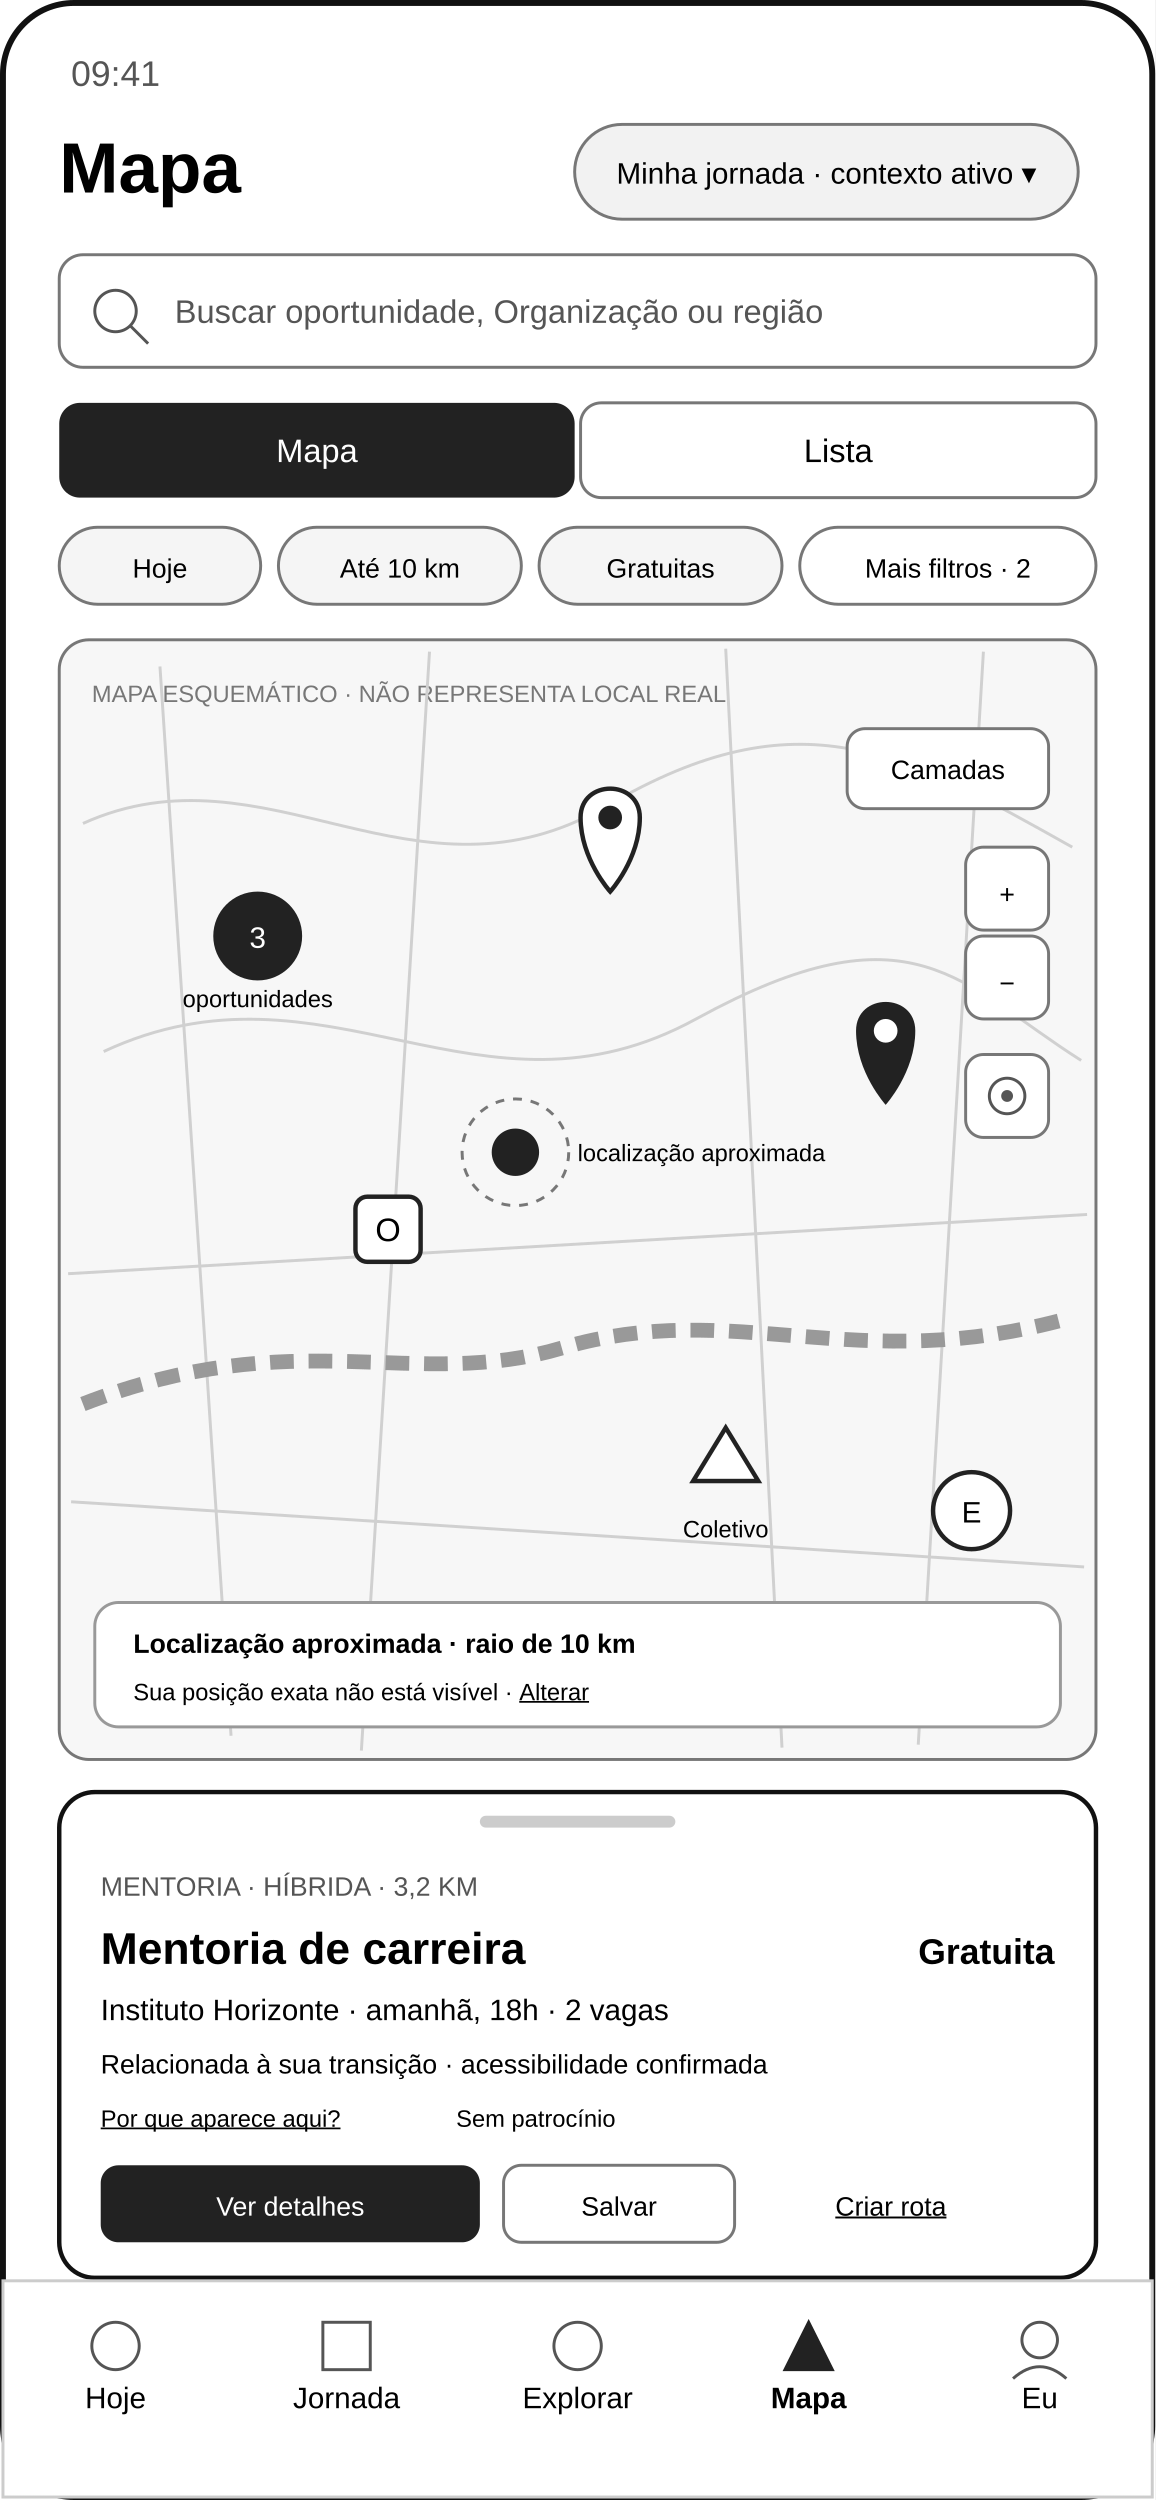
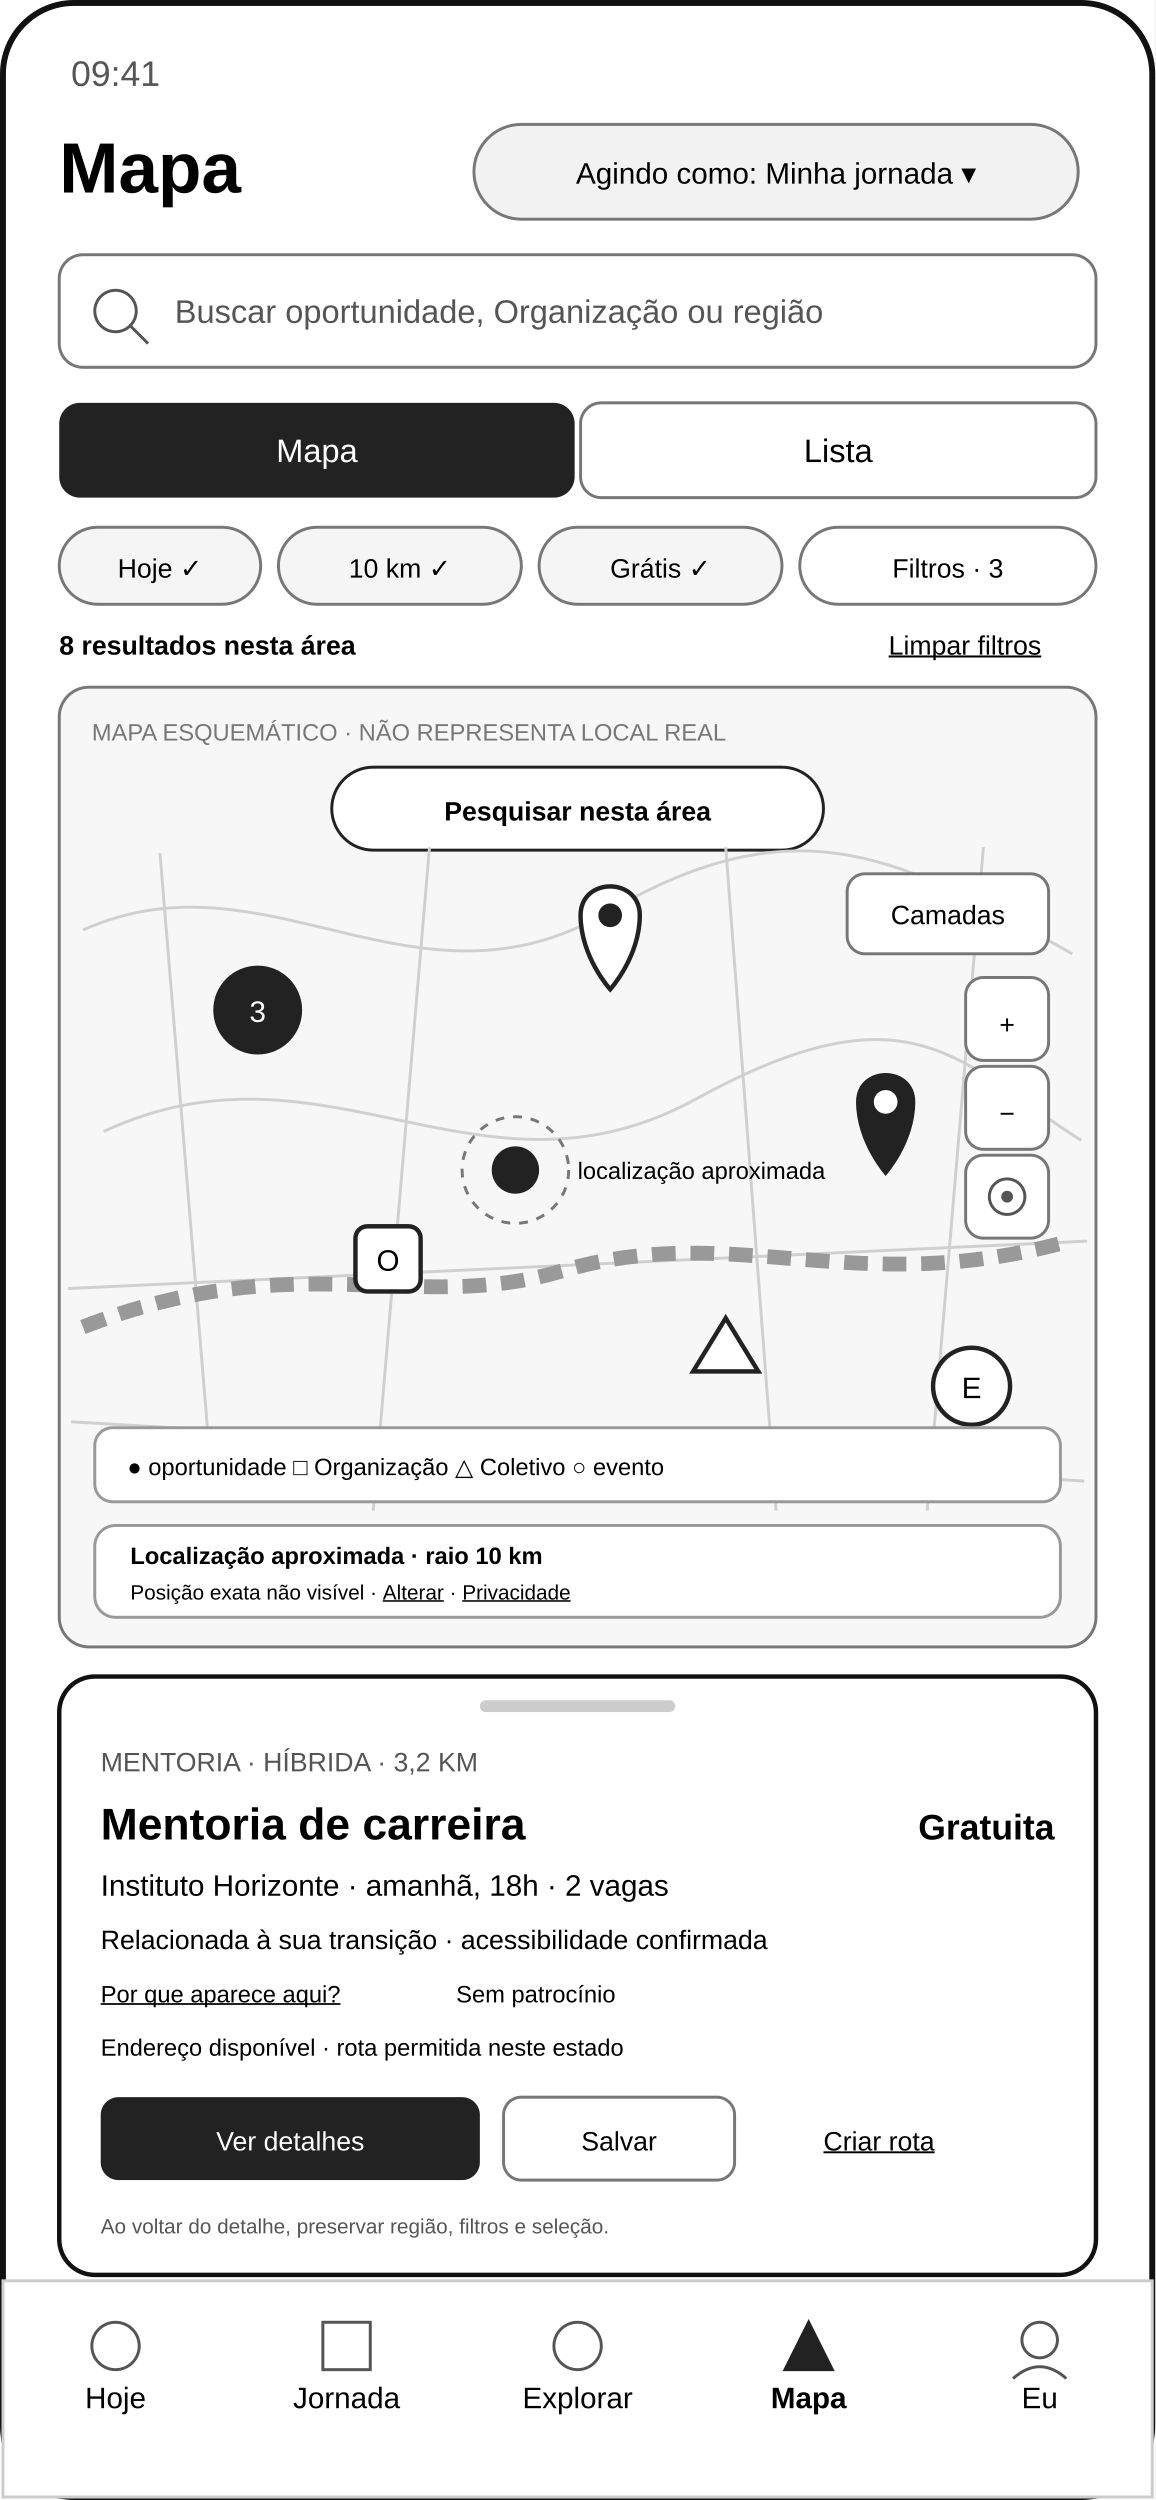
<svg xmlns="http://www.w3.org/2000/svg" width="390" height="844" viewBox="0 0 390 844" role="img" aria-labelledby="title desc">
  <rect width="390" height="844" fill="#ffffff" />
  <rect x="1" y="1" width="388" height="842" rx="24" fill="none" stroke="#111111" stroke-width="2" />
  <text x="24" y="29" font-family="Arial, sans-serif" font-size="12" fill="#555555">09:41</text>
  <text x="20" y="65" font-family="Arial, sans-serif" font-size="24" font-weight="700">Mapa</text>
-   <rect x="194" y="42" width="170" height="32" rx="16" fill="#f2f2f2" stroke="#777777" />
-   <text x="279" y="62" text-anchor="middle" font-family="Arial, sans-serif" font-size="10">Minha jornada · contexto ativo ▾</text>
+   <rect x="160" y="42" width="204" height="32" rx="16" fill="#f2f2f2" stroke="#777777" />
+   <text x="262" y="62" text-anchor="middle" font-family="Arial, sans-serif" font-size="10">Agindo como: Minha jornada ▾</text>
  <rect x="20" y="86" width="350" height="38" rx="8" fill="#ffffff" stroke="#777777" />
  <circle cx="39" cy="105" r="7" fill="none" stroke="#555555" />
  <line x1="44" y1="110" x2="50" y2="116" stroke="#555555" />
  <text x="59" y="109" font-family="Arial, sans-serif" font-size="11" fill="#555555">Buscar oportunidade, Organização ou região</text>
  <rect x="20" y="136" width="174" height="32" rx="7" fill="#222222" />
  <text x="107" y="156" text-anchor="middle" font-family="Arial, sans-serif" font-size="11" fill="#ffffff">Mapa</text>
  <rect x="196" y="136" width="174" height="32" rx="7" fill="#ffffff" stroke="#777777" />
  <text x="283" y="156" text-anchor="middle" font-family="Arial, sans-serif" font-size="11">Lista</text>
  <g font-family="Arial, sans-serif" font-size="9">
    <rect x="20" y="178" width="68" height="26" rx="13" fill="#f5f5f5" stroke="#777777" />
-     <text x="54" y="195" text-anchor="middle">Hoje</text>
+     <text x="54" y="195" text-anchor="middle">Hoje ✓</text>
    <rect x="94" y="178" width="82" height="26" rx="13" fill="#f5f5f5" stroke="#777777" />
-     <text x="135" y="195" text-anchor="middle">Até 10 km</text>
+     <text x="135" y="195" text-anchor="middle">10 km ✓</text>
    <rect x="182" y="178" width="82" height="26" rx="13" fill="#f5f5f5" stroke="#777777" />
-     <text x="223" y="195" text-anchor="middle">Gratuitas</text>
+     <text x="223" y="195" text-anchor="middle">Grátis ✓</text>
    <rect x="270" y="178" width="100" height="26" rx="13" fill="#ffffff" stroke="#777777" />
-     <text x="320" y="195" text-anchor="middle">Mais filtros · 2</text>
+     <text x="320" y="195" text-anchor="middle">Filtros · 3</text>
  </g>
-   <rect x="20" y="216" width="350" height="378" rx="10" fill="#f7f7f7" stroke="#777777" />
-   <text x="31" y="237" font-family="Arial, sans-serif" font-size="8" fill="#777777">MAPA ESQUEMÁTICO · NÃO REPRESENTA LOCAL REAL</text>
+   <text x="20" y="221" font-family="Arial, sans-serif" font-size="9" font-weight="700">8 resultados nesta área</text>
+   <text x="300" y="221" font-family="Arial, sans-serif" font-size="9" text-decoration="underline">Limpar filtros</text>
+   <rect x="20" y="232" width="350" height="324" rx="10" fill="#f7f7f7" stroke="#777777" />
+   <text x="31" y="250" font-family="Arial, sans-serif" font-size="8" fill="#777777">MAPA ESQUEMÁTICO · NÃO REPRESENTA LOCAL REAL</text>
+   <rect x="112" y="259" width="166" height="28" rx="14" fill="#ffffff" stroke="#222222" />
+   <text x="195" y="277" text-anchor="middle" font-family="Arial, sans-serif" font-size="9" font-weight="700">Pesquisar nesta área</text>
  <g stroke="#d0d0d0" stroke-width="1" fill="none">
-     <path d="M28 278 C90 250 140 310 205 272 S305 254 362 286" />
-     <path d="M35 355 C110 320 162 384 235 344 S324 332 365 358" />
-     <path d="M54 225 L78 586" />
-     <path d="M145 220 L122 591" />
-     <path d="M245 219 L264 590" />
-     <path d="M332 220 L310 589" />
-     <path d="M23 430 L367 410" />
-     <path d="M24 507 L366 529" />
+     <path d="M28 314 C90 286 140 346 205 308 S305 290 362 322" />
+     <path d="M35 382 C110 347 162 411 235 371 S324 359 365 385" />
+     <path d="M54 288 L72 506" />
+     <path d="M145 286 L126 510" />
+     <path d="M245 286 L262 510" />
+     <path d="M332 286 L313 510" />
+     <path d="M23 435 L367 419" />
+     <path d="M24 480 L366 500" />
  </g>
-   <path d="M28 474 C100 446 140 470 190 455 C248 438 289 465 361 445" fill="none" stroke="#999999" stroke-width="5" stroke-dasharray="8 5" />
+   <path d="M28 448 C100 420 140 444 190 429 C248 412 289 439 361 419" fill="none" stroke="#999999" stroke-width="5" stroke-dasharray="8 5" />
  <g font-family="Arial, sans-serif" text-anchor="middle">
-     <circle cx="87" cy="316" r="15" fill="#222222" />
-     <text x="87" y="320" font-size="10" fill="#ffffff">3</text>
-     <text x="87" y="340" font-size="8">oportunidades</text>
-     <path d="M196 276 C196 263 216 263 216 276 C216 290 206 301 206 301 C206 301 196 290 196 276 Z" fill="#ffffff" stroke="#222222" stroke-width="1.5" />
-     <circle cx="206" cy="276" r="4" fill="#222222" />
-     <path d="M289 348 C289 335 309 335 309 348 C309 362 299 373 299 373 C299 373 289 362 289 348 Z" fill="#222222" />
-     <circle cx="299" cy="348" r="4" fill="#ffffff" />
-     <rect x="120" y="404" width="22" height="22" rx="4" fill="#ffffff" stroke="#222222" stroke-width="1.5" />
-     <text x="131" y="419" font-size="11">O</text>
-     <path d="M245 482 L256 500 L234 500 Z" fill="#ffffff" stroke="#222222" stroke-width="1.5" />
-     <text x="245" y="519" font-size="8">Coletivo</text>
-     <circle cx="328" cy="510" r="13" fill="#ffffff" stroke="#222222" stroke-width="1.5" />
-     <text x="328" y="514" font-size="10">E</text>
+     <circle cx="87" cy="341" r="15" fill="#222222" />
+     <text x="87" y="345" font-size="10" fill="#ffffff">3</text>
+     <path d="M196 309 C196 296 216 296 216 309 C216 323 206 334 206 334 C206 334 196 323 196 309 Z" fill="#ffffff" stroke="#222222" stroke-width="1.5" />
+     <circle cx="206" cy="309" r="4" fill="#222222" />
+     <path d="M289 372 C289 359 309 359 309 372 C309 386 299 397 299 397 C299 397 289 386 289 372 Z" fill="#222222" />
+     <circle cx="299" cy="372" r="4" fill="#ffffff" />
+     <rect x="120" y="414" width="22" height="22" rx="4" fill="#ffffff" stroke="#222222" stroke-width="1.5" />
+     <text x="131" y="429" font-size="10">O</text>
+     <path d="M245 445 L256 463 L234 463 Z" fill="#ffffff" stroke="#222222" stroke-width="1.5" />
+     <circle cx="328" cy="468" r="13" fill="#ffffff" stroke="#222222" stroke-width="1.5" />
+     <text x="328" y="472" font-size="10">E</text>
  </g>
-   <circle cx="174" cy="389" r="8" fill="#222222" />
-   <circle cx="174" cy="389" r="18" fill="none" stroke="#777777" stroke-dasharray="3 3" />
-   <text x="195" y="392" font-family="Arial, sans-serif" font-size="8">localização aproximada</text>
+   <circle cx="174" cy="395" r="8" fill="#222222" />
+   <circle cx="174" cy="395" r="18" fill="none" stroke="#777777" stroke-dasharray="3 3" />
+   <text x="195" y="398" font-family="Arial, sans-serif" font-size="8">localização aproximada</text>
  <g font-family="Arial, sans-serif" font-size="9">
-     <rect x="286" y="246" width="68" height="27" rx="6" fill="#ffffff" stroke="#777777" />
-     <text x="320" y="263" text-anchor="middle">Camadas</text>
-     <rect x="326" y="286" width="28" height="28" rx="6" fill="#ffffff" stroke="#777777" />
-     <text x="340" y="305" text-anchor="middle">+</text>
-     <rect x="326" y="316" width="28" height="28" rx="6" fill="#ffffff" stroke="#777777" />
-     <text x="340" y="335" text-anchor="middle">−</text>
-     <rect x="326" y="356" width="28" height="28" rx="6" fill="#ffffff" stroke="#777777" />
-     <circle cx="340" cy="370" r="6" fill="none" stroke="#555555" />
-     <circle cx="340" cy="370" r="2" fill="#555555" />
+     <rect x="286" y="295" width="68" height="27" rx="6" fill="#ffffff" stroke="#777777" />
+     <text x="320" y="312" text-anchor="middle">Camadas</text>
+     <rect x="326" y="330" width="28" height="28" rx="6" fill="#ffffff" stroke="#777777" />
+     <text x="340" y="349" text-anchor="middle">+</text>
+     <rect x="326" y="360" width="28" height="28" rx="6" fill="#ffffff" stroke="#777777" />
+     <text x="340" y="379" text-anchor="middle">−</text>
+     <rect x="326" y="390" width="28" height="28" rx="6" fill="#ffffff" stroke="#777777" />
+     <circle cx="340" cy="404" r="6" fill="none" stroke="#555555" />
+     <circle cx="340" cy="404" r="2" fill="#555555" />
  </g>
-   <rect x="32" y="541" width="326" height="42" rx="8" fill="#ffffff" stroke="#999999" />
-   <text x="45" y="558" font-family="Arial, sans-serif" font-size="9" font-weight="700">Localização aproximada · raio de 10 km</text>
-   <text x="45" y="574" font-family="Arial, sans-serif" font-size="8">Sua posição exata não está visível · <tspan text-decoration="underline">Alterar</tspan>
+   <rect x="32" y="482" width="326" height="25" rx="6" fill="#ffffff" stroke="#999999" />
+   <text x="43" y="498" font-family="Arial, sans-serif" font-size="8">● oportunidade  □ Organização  △ Coletivo  ○ evento</text>
+   <rect x="32" y="515" width="326" height="31" rx="7" fill="#ffffff" stroke="#999999" />
+   <text x="44" y="528" font-family="Arial, sans-serif" font-size="8" font-weight="700">Localização aproximada · raio 10 km</text>
+   <text x="44" y="540" font-family="Arial, sans-serif" font-size="7">Posição exata não visível · <tspan text-decoration="underline">Alterar</tspan> · <tspan text-decoration="underline">Privacidade</tspan>
  </text>
-   <rect x="20" y="605" width="350" height="164" rx="12" fill="#ffffff" stroke="#111111" stroke-width="1.5" />
-   <rect x="162" y="613" width="66" height="4" rx="2" fill="#cccccc" />
-   <text x="34" y="640" font-family="Arial, sans-serif" font-size="9" fill="#555555">MENTORIA · HÍBRIDA · 3,2 KM</text>
-   <text x="34" y="663" font-family="Arial, sans-serif" font-size="15" font-weight="700">Mentoria de carreira</text>
-   <text x="356" y="663" text-anchor="end" font-family="Arial, sans-serif" font-size="12" font-weight="700">Gratuita</text>
-   <text x="34" y="682" font-family="Arial, sans-serif" font-size="10">Instituto Horizonte · amanhã, 18h · 2 vagas</text>
-   <text x="34" y="700" font-family="Arial, sans-serif" font-size="9">Relacionada à sua transição · acessibilidade confirmada</text>
-   <text x="34" y="718" font-family="Arial, sans-serif" font-size="8" text-decoration="underline">Por que aparece aqui?</text>
-   <text x="154" y="718" font-family="Arial, sans-serif" font-size="8">Sem patrocínio</text>
-   <rect x="34" y="731" width="128" height="26" rx="6" fill="#222222" />
-   <text x="98" y="748" text-anchor="middle" font-family="Arial, sans-serif" font-size="9" fill="#ffffff">Ver detalhes</text>
-   <rect x="170" y="731" width="78" height="26" rx="6" fill="#ffffff" stroke="#777777" />
-   <text x="209" y="748" text-anchor="middle" font-family="Arial, sans-serif" font-size="9">Salvar</text>
-   <text x="282" y="748" font-family="Arial, sans-serif" font-size="9" text-decoration="underline">Criar rota</text>
+   <rect x="20" y="566" width="350" height="202" rx="12" fill="#ffffff" stroke="#111111" stroke-width="1.5" />
+   <rect x="162" y="574" width="66" height="4" rx="2" fill="#cccccc" />
+   <text x="34" y="598" font-family="Arial, sans-serif" font-size="9" fill="#555555">MENTORIA · HÍBRIDA · 3,2 KM</text>
+   <text x="34" y="621" font-family="Arial, sans-serif" font-size="15" font-weight="700">Mentoria de carreira</text>
+   <text x="356" y="621" text-anchor="end" font-family="Arial, sans-serif" font-size="12" font-weight="700">Gratuita</text>
+   <text x="34" y="640" font-family="Arial, sans-serif" font-size="10">Instituto Horizonte · amanhã, 18h · 2 vagas</text>
+   <text x="34" y="658" font-family="Arial, sans-serif" font-size="9">Relacionada à sua transição · acessibilidade confirmada</text>
+   <text x="34" y="676" font-family="Arial, sans-serif" font-size="8" text-decoration="underline">Por que aparece aqui?</text>
+   <text x="154" y="676" font-family="Arial, sans-serif" font-size="8">Sem patrocínio</text>
+   <text x="34" y="694" font-family="Arial, sans-serif" font-size="8">Endereço disponível · rota permitida neste estado</text>
+   <rect x="34" y="708" width="128" height="28" rx="6" fill="#222222" />
+   <text x="98" y="726" text-anchor="middle" font-family="Arial, sans-serif" font-size="9" fill="#ffffff">Ver detalhes</text>
+   <rect x="170" y="708" width="78" height="28" rx="6" fill="#ffffff" stroke="#777777" />
+   <text x="209" y="726" text-anchor="middle" font-family="Arial, sans-serif" font-size="9">Salvar</text>
+   <text x="278" y="726" font-family="Arial, sans-serif" font-size="9" text-decoration="underline">Criar rota</text>
+   <text x="34" y="754" font-family="Arial, sans-serif" font-size="7" fill="#555555">Ao voltar do detalhe, preservar região, filtros e seleção.</text>
  <rect x="1" y="770" width="388" height="73" fill="#ffffff" stroke="#cccccc" />
  <g font-family="Arial, sans-serif" font-size="10" text-anchor="middle">
    <text x="39" y="813">Hoje</text>
    <text x="117" y="813">Jornada</text>
    <text x="195" y="813">Explorar</text>
    <text x="273" y="813" font-weight="700">Mapa</text>
    <text x="351" y="813">Eu</text>
  </g>
  <g fill="none" stroke="#555555">
    <circle cx="39" cy="792" r="8" />
    <rect x="109" y="784" width="16" height="16" />
    <circle cx="195" cy="792" r="8" />
    <path d="M265 800 L273 784 L281 800 Z" fill="#222222" stroke="#222222" />
    <circle cx="351" cy="790" r="6" />
    <path d="M342 803 Q351 795 360 803" />
  </g>
</svg>
